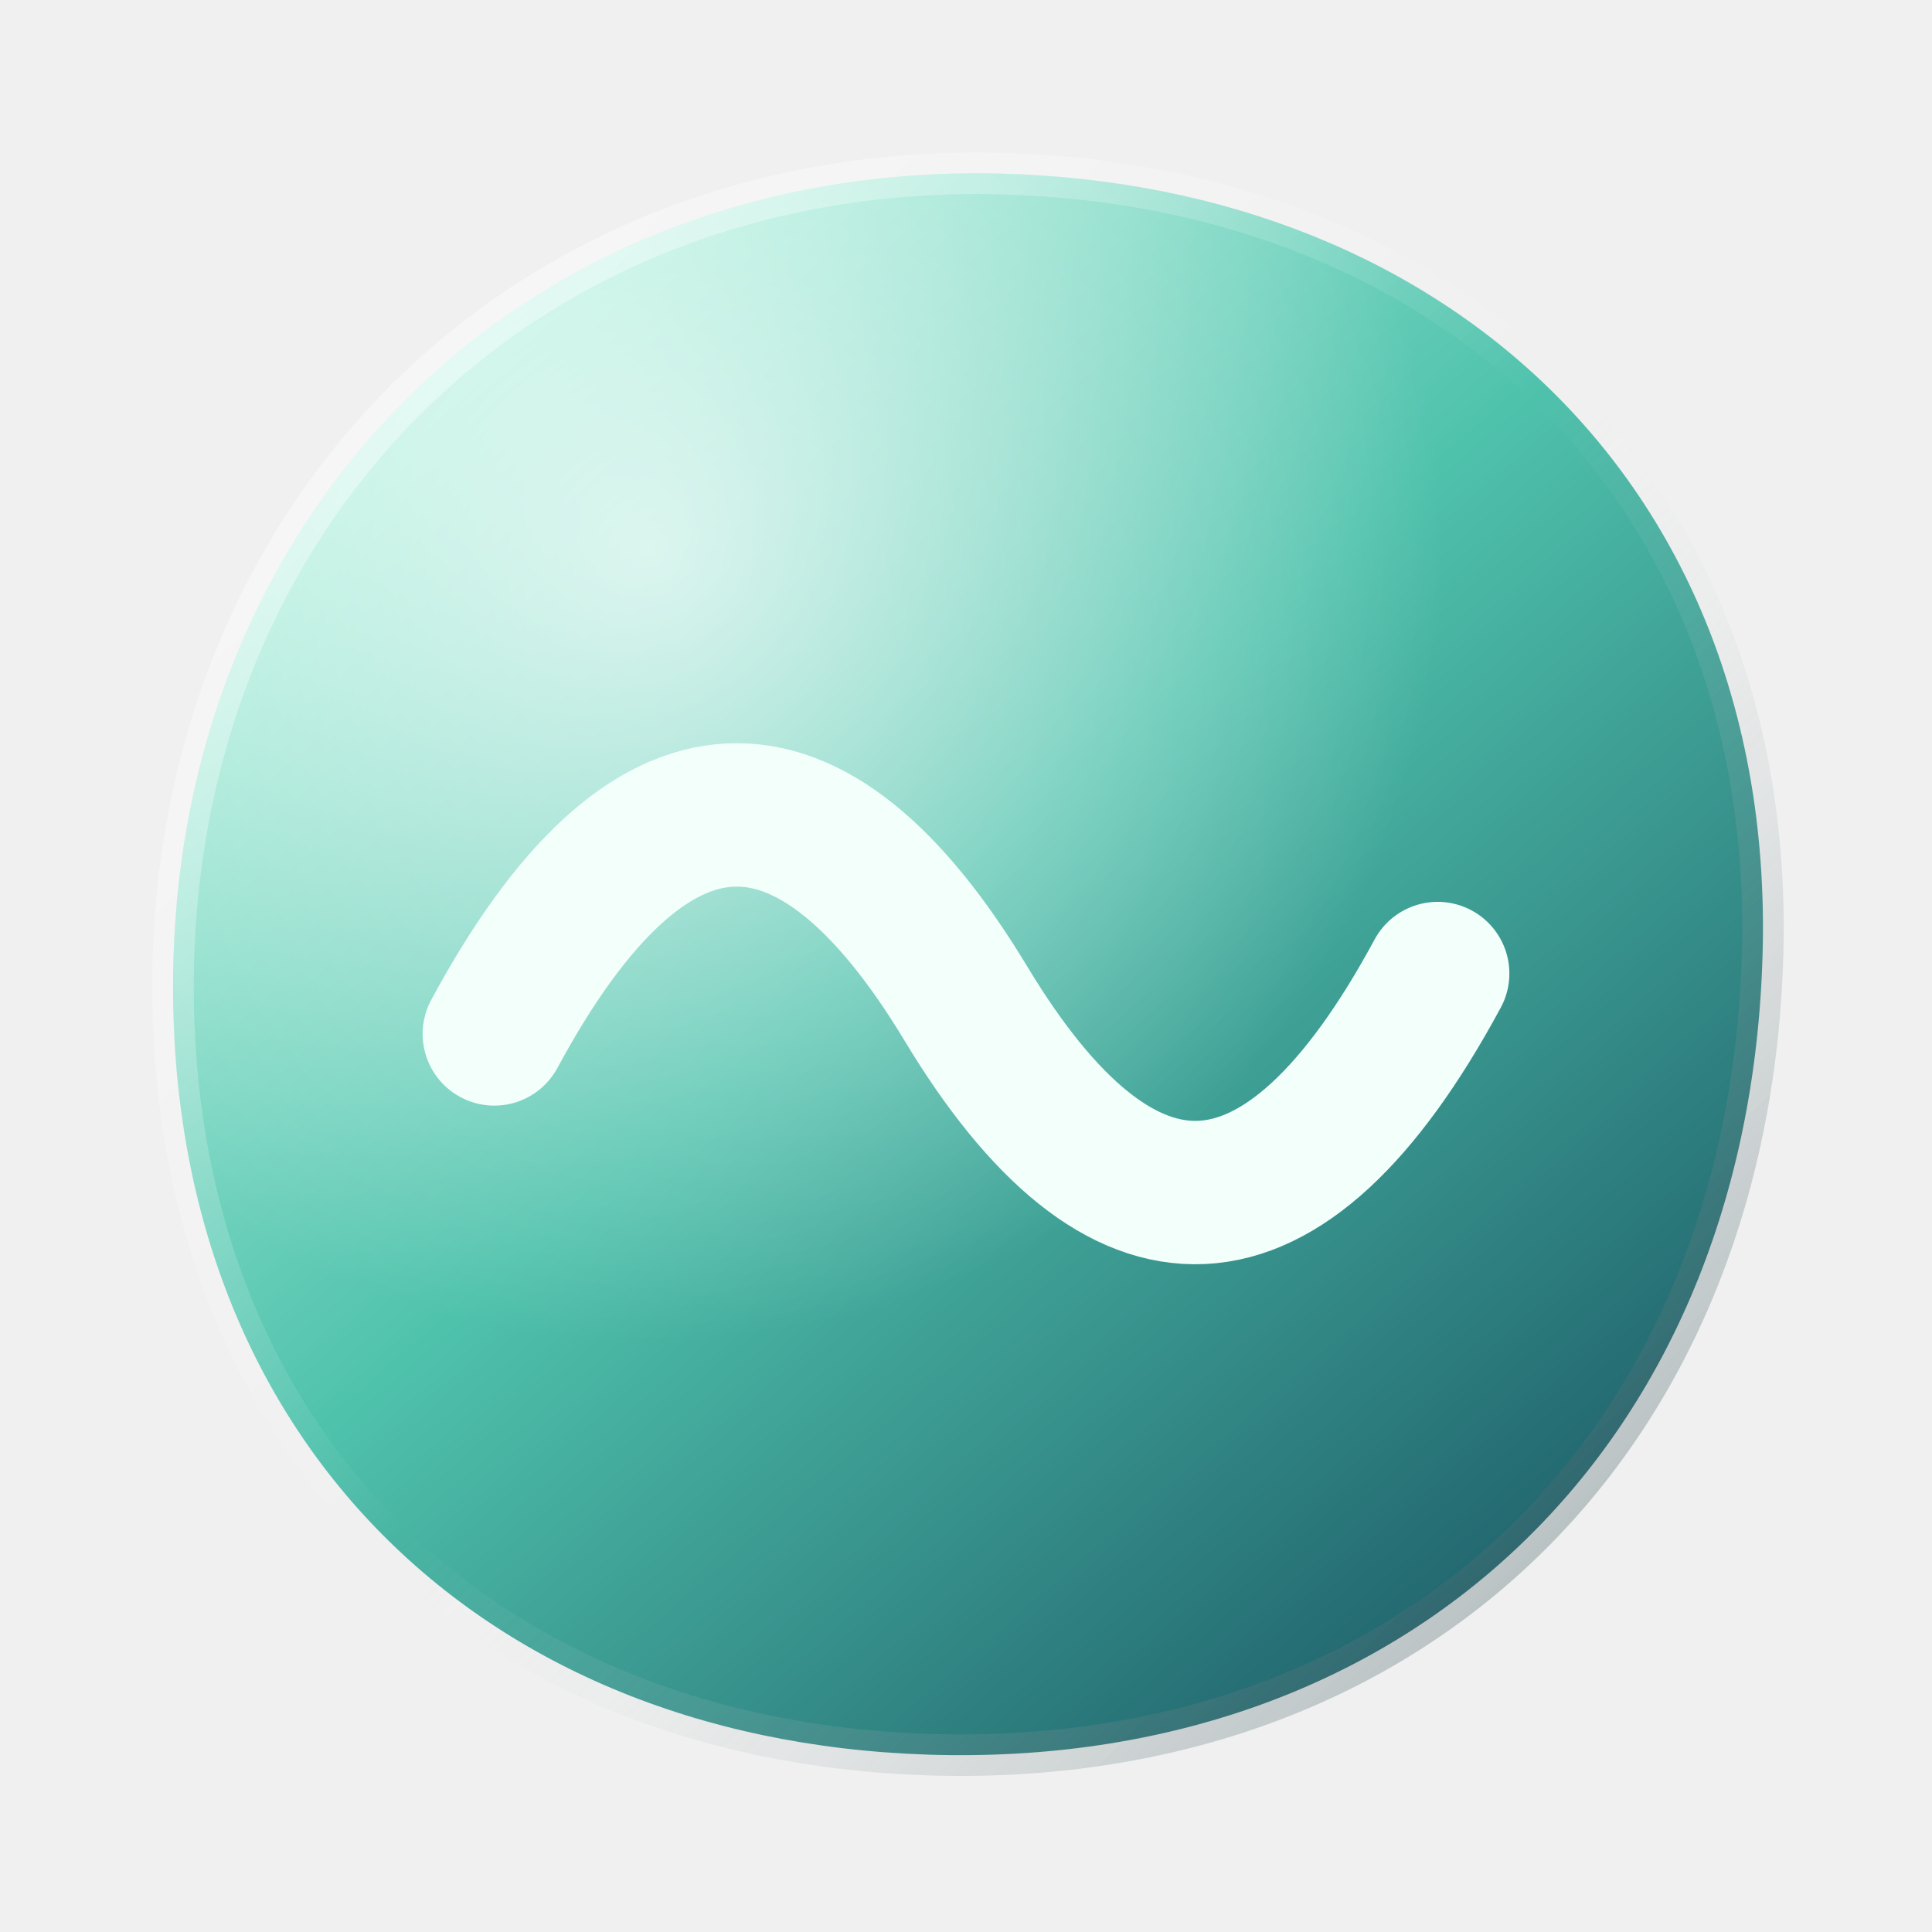
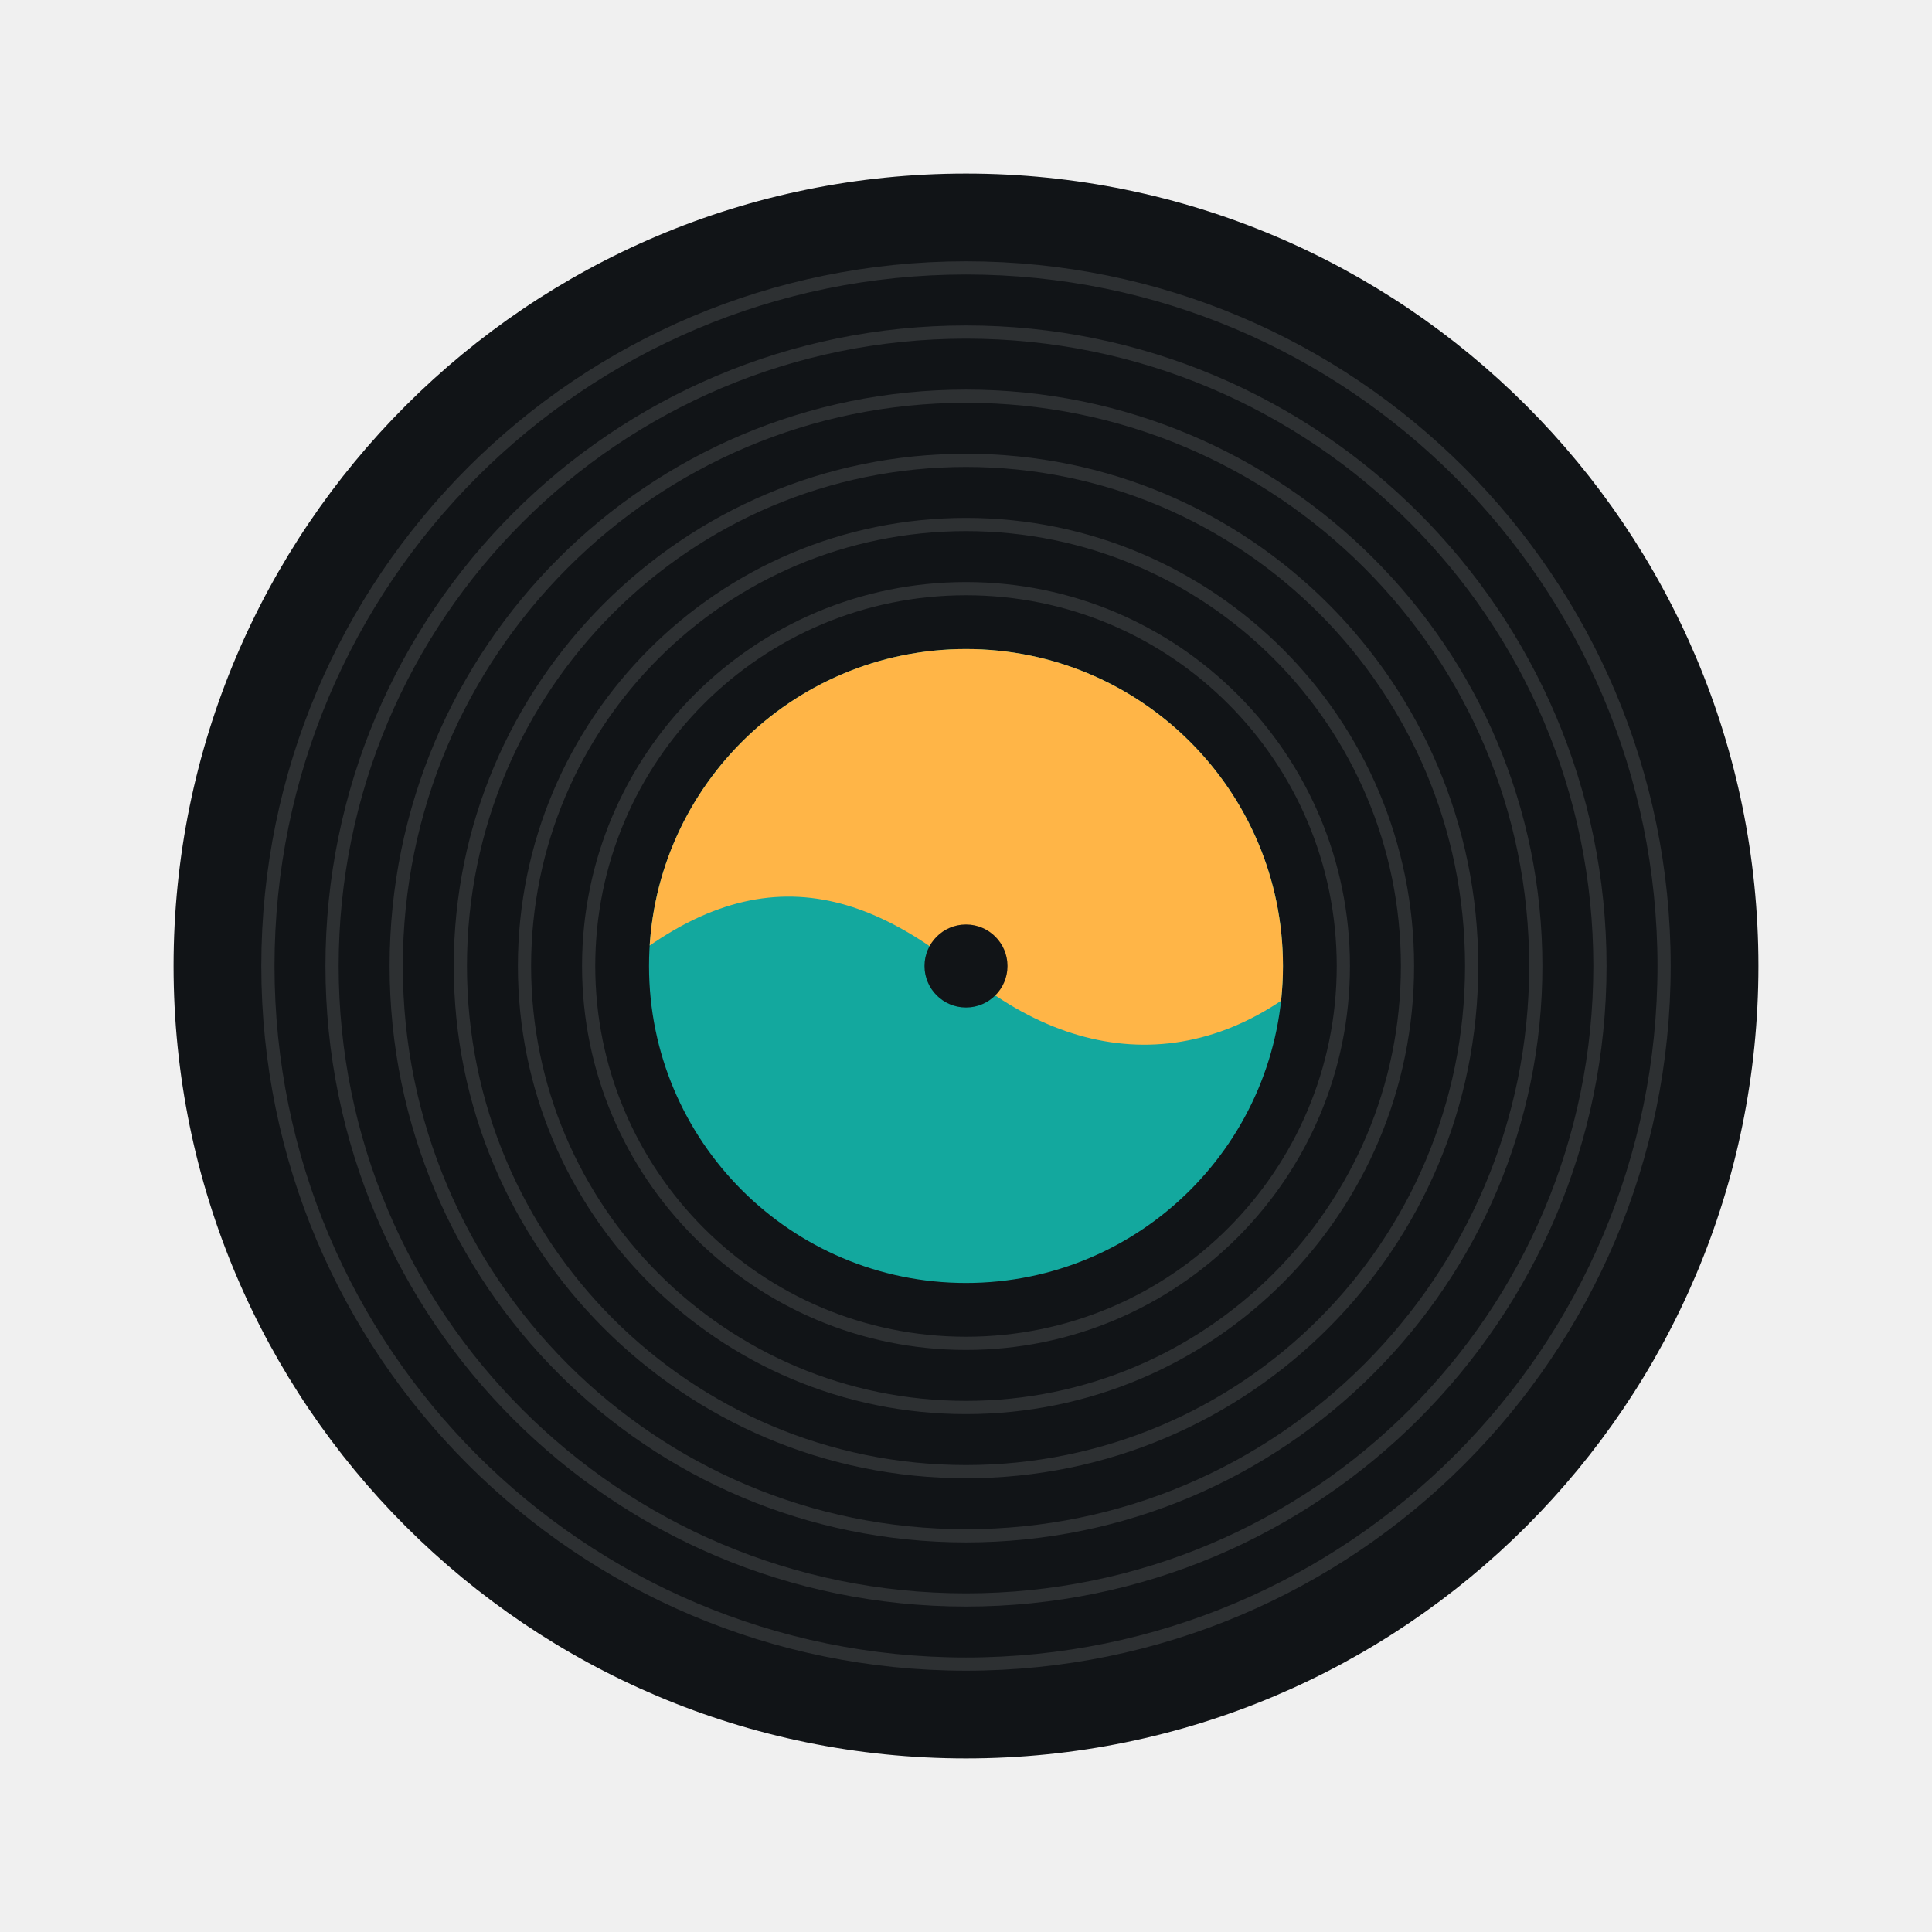
<svg xmlns="http://www.w3.org/2000/svg" viewBox="0 0 1024 1024">
  <defs>
-     <linearGradient id="glass" x1="0.12" y1="0.08" x2="0.88" y2="0.96">
-       <stop offset="0" stop-color="#b9f5e2" />
-       <stop offset="0.45" stop-color="#4fc2ac" />
-       <stop offset="1" stop-color="#1b5966" />
-     </linearGradient>
-     <radialGradient id="frost" cx="0.3" cy="0.24" r="0.5">
-       <stop offset="0" stop-color="#ffffff" stop-opacity="0.7" />
-       <stop offset="1" stop-color="#ffffff" stop-opacity="0" />
-     </radialGradient>
-     <linearGradient id="rim" x1="0" y1="0" x2="1" y2="1">
-       <stop offset="0" stop-color="#ffffff" stop-opacity="0.55" />
-       <stop offset="0.5" stop-color="#ffffff" stop-opacity="0" />
-       <stop offset="1" stop-color="#0b2e35" stop-opacity="0.45" />
-     </linearGradient>
+     <clipPath id="sky">
+       <path d="M300 300 H724 V488 C 660 568 580 572 512 516 S 380 456 300 540 Z" />
+     </clipPath>
  </defs>
-   <path id="pebble" d="M530 92 C 770 98 944 262 934 512 C 924 770 744 938 492 930 C 246 922 84 752 92 506 C 100 266 280 86 530 92 Z" fill="url(#glass)" />
-   <path d="M530 92 C 770 98 944 262 934 512 C 924 770 744 938 492 930 C 246 922 84 752 92 506 C 100 266 280 86 530 92 Z" fill="url(#frost)" />
-   <path d="M530 92 C 770 98 944 262 934 512 C 924 770 744 938 492 930 C 246 922 84 752 92 506 C 100 266 280 86 530 92 Z" fill="none" stroke="url(#rim)" stroke-width="22" />
-   <path d="M262 548 C 344 396 430 396 512 532 S 680 668 762 516" fill="none" stroke="#f2fffb" stroke-width="76" stroke-linecap="round" />
+   <circle cx="512" cy="512" r="420" fill="#111417" />
+   <g fill="none" stroke="#ffffff" stroke-width="7" opacity="0.12">
+     <circle cx="512" cy="512" r="200" />
+     <circle cx="512" cy="512" r="234" />
+     <circle cx="512" cy="512" r="268" />
+     <circle cx="512" cy="512" r="302" />
+     <circle cx="512" cy="512" r="336" />
+     <circle cx="512" cy="512" r="370" />
+   </g>
+   <circle cx="512" cy="512" r="168" fill="#13a89e" />
+   <circle cx="512" cy="512" r="168" fill="#ffb547" clip-path="url(#sky)" />
+   <circle cx="512" cy="512" r="22" fill="#111417" />
</svg>
